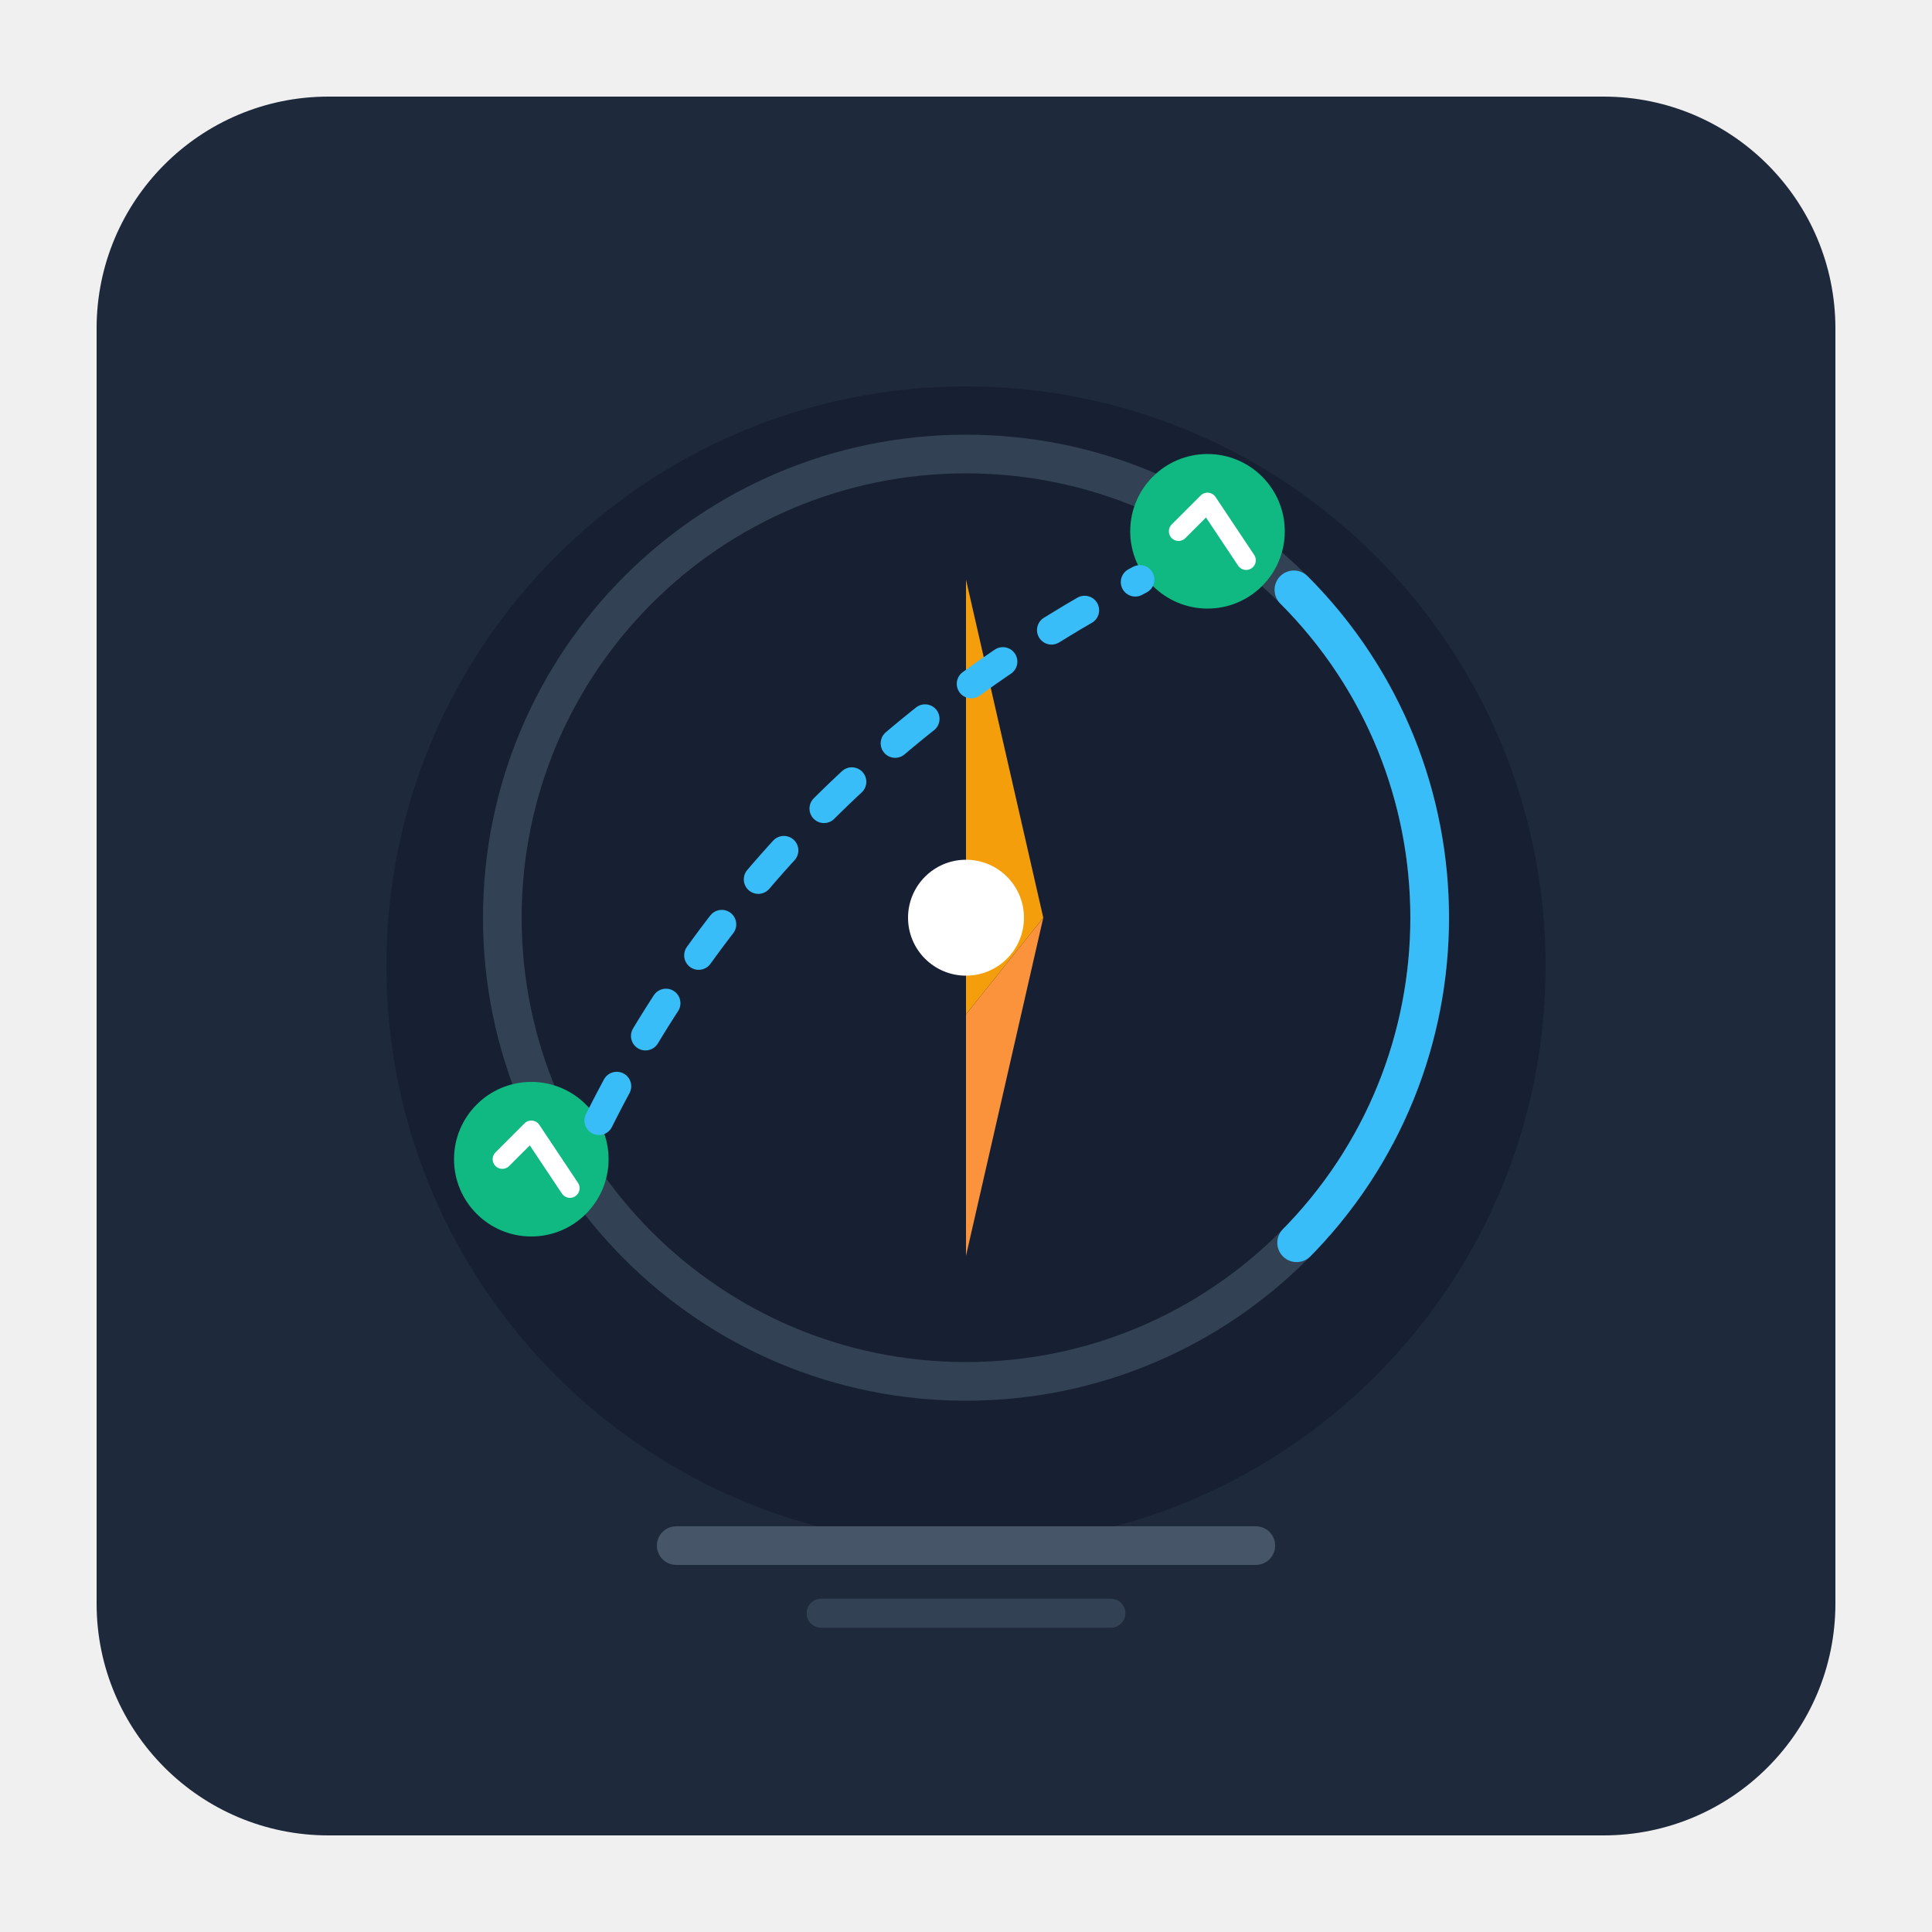
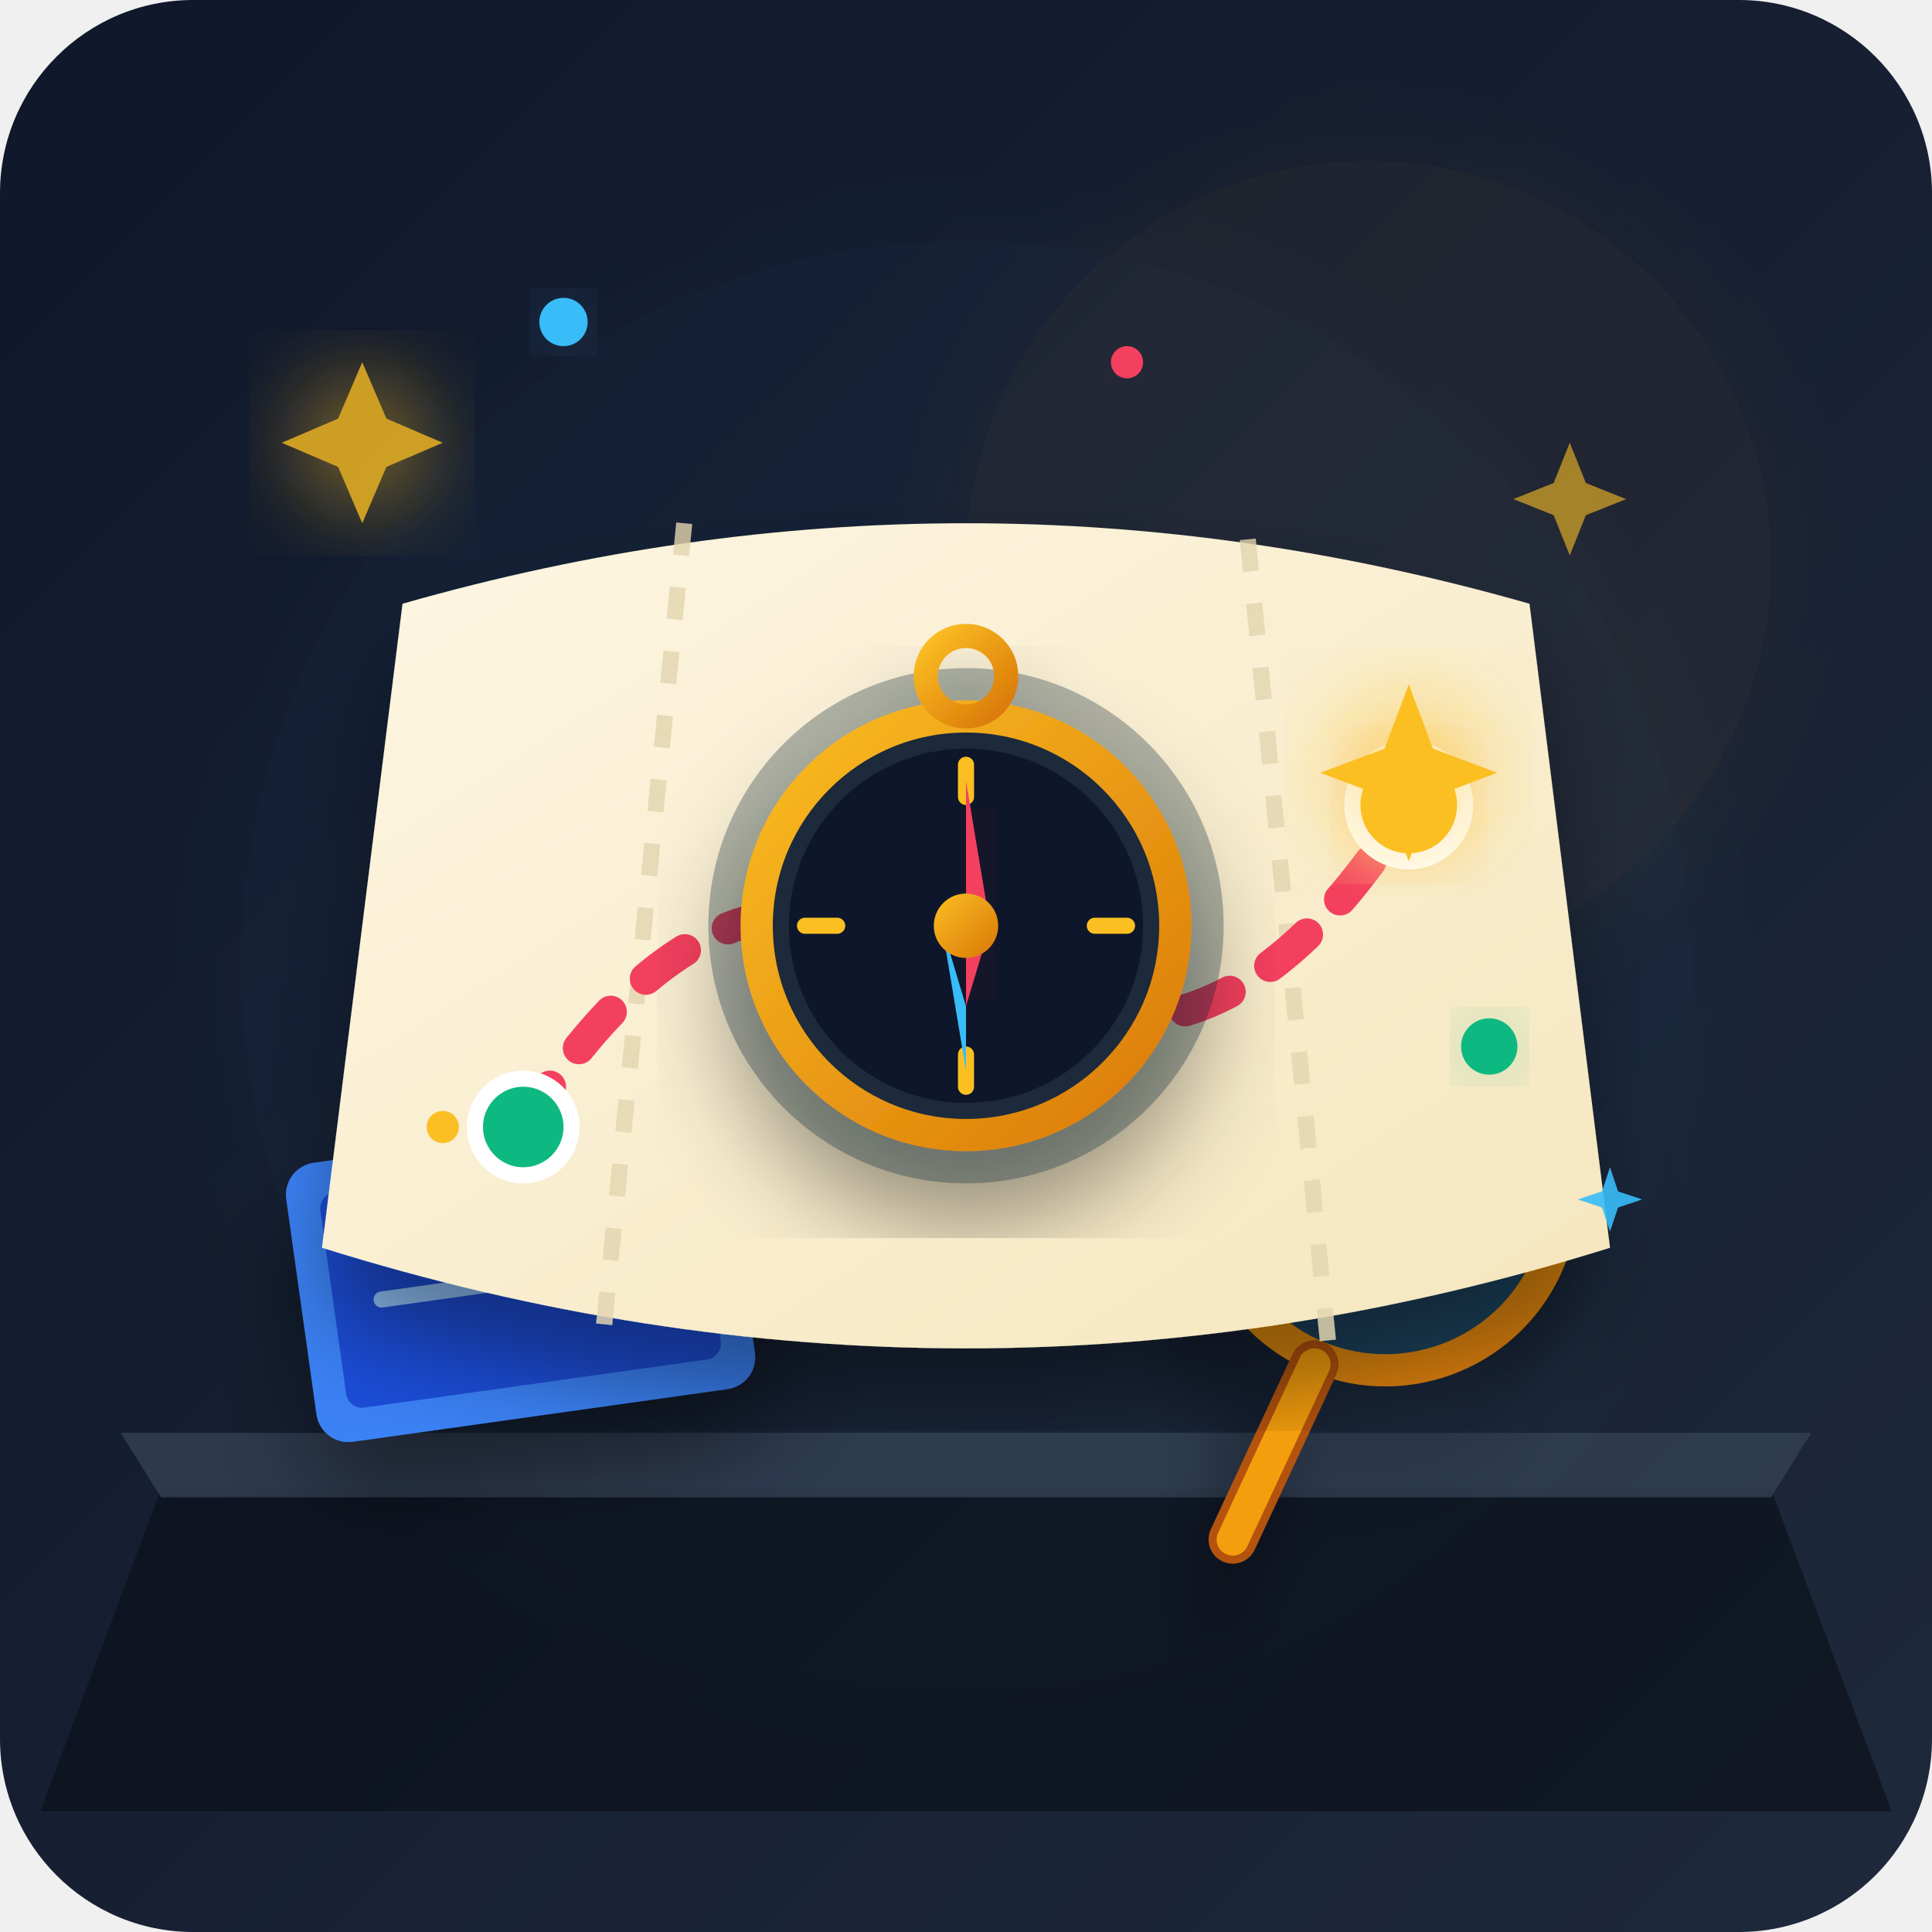
- <svg xmlns="http://www.w3.org/2000/svg" viewBox="0 0 200 200">
-   <rect x="10" y="10" width="180" height="180" rx="24" fill="#1e293b" />
-   <circle cx="100" cy="100" r="60" fill="#0f172a" opacity="0.5" />
-   <circle cx="100" cy="95" r="48" fill="none" stroke="#334155" stroke-width="4" />
-   <circle cx="100" cy="95" r="48" fill="none" stroke="#38bdf8" stroke-width="4" stroke-dasharray="75 227" stroke-linecap="round" transform="rotate(-45 100 95)" />
-   <polygon points="100,60 108,95 100,105 100,60" fill="#f59e0b" />
-   <polygon points="100,130 108,95 100,105 100,130" fill="#fb923c" />
-   <circle cx="100" cy="95" r="6" fill="#ffffff" />
-   <circle cx="55" cy="120" r="8" fill="#10b981" />
-   <path d="M 52 120 L 55 117 L 59 123" fill="none" stroke="#ffffff" stroke-width="2" stroke-linecap="round" stroke-linejoin="round" />
-   <circle cx="125" cy="55" r="8" fill="#10b981" />
-   <path d="M 122 55 L 125 52 L 129 58" fill="none" stroke="#ffffff" stroke-width="2" stroke-linecap="round" stroke-linejoin="round" />
-   <path d="M 62 116 Q 80 80 118 60" fill="none" stroke="#38bdf8" stroke-width="3" stroke-dasharray="4 6" stroke-linecap="round" />
-   <path d="M 70 160 L 130 160" stroke="#475569" stroke-width="4" stroke-linecap="round" />
-   <path d="M 85 167 L 115 167" stroke="#334155" stroke-width="3" stroke-linecap="round" />
+ <svg xmlns="http://www.w3.org/2000/svg" viewBox="0 0 240 240">
+   <defs>
+     <linearGradient id="bg-grad" x1="0%" y1="0%" x2="100%" y2="100%">
+       <stop offset="0%" stop-color="#0f172a" />
+       <stop offset="100%" stop-color="#1e293b" />
+     </linearGradient>
+     <linearGradient id="gold-grad" x1="0%" y1="0%" x2="100%" y2="100%">
+       <stop offset="0%" stop-color="#fbbf24" />
+       <stop offset="100%" stop-color="#d97706" />
+     </linearGradient>
+     <linearGradient id="map-grad" x1="0%" y1="0%" x2="100%" y2="100%">
+       <stop offset="0%" stop-color="#fdf6e2" />
+       <stop offset="100%" stop-color="#f5e6be" />
+     </linearGradient>
+     <filter id="glow" x="-20%" y="-20%" width="140%" height="140%">
+       <feGaussianBlur stdDeviation="6" result="blur" />
+       <feComposite in="SourceGraphic" in2="blur" operator="over" />
+     </filter>
+     <filter id="soft-shadow" x="-10%" y="-10%" width="120%" height="120%">
+       <feDropShadow dx="0" dy="8" stdDeviation="6" flood-color="#000000" flood-opacity="0.4" />
+     </filter>
+   </defs>
+   <rect width="240" height="240" rx="24" fill="url(#bg-grad)" />
+   <circle cx="120" cy="120" r="90" fill="#38bdf8" opacity="0.03" filter="url(#glow)" />
+   <circle cx="170" cy="70" r="50" fill="#f59e0b" opacity="0.05" filter="url(#glow)" />
+   <path d="M 20 185 L 220 185 L 235 225 L 5 225 Z" fill="#090d16" opacity="0.6" />
+   <path d="M 15 178 L 225 178 L 220 186 L 20 186 Z" fill="#334155" opacity="0.8" />
+   <g transform="translate(35, 145) rotate(-8)" filter="url(#soft-shadow)">
+     <rect x="0" y="0" width="55" height="35" rx="4" fill="#3b82f6" />
+     <rect x="4" y="4" width="47" height="27" rx="2" fill="#1d4ed8" />
+     <line x1="10" y1="10" x2="30" y2="10" stroke="#93c5fd" stroke-width="2" stroke-linecap="round" />
+     <line x1="10" y1="18" x2="40" y2="18" stroke="#93c5fd" stroke-width="2" stroke-linecap="round" />
+   </g>
+   <g transform="translate(160, 115) rotate(25)" filter="url(#soft-shadow)">
+     <circle cx="25" cy="25" r="22" fill="#38bdf8" opacity="0.15" />
+     <circle cx="25" cy="25" r="22" fill="none" stroke="url(#gold-grad)" stroke-width="4" />
+     <rect x="23" y="45" width="6" height="30" rx="3" fill="#b45309" />
+     <rect x="24" y="46" width="4" height="28" rx="2" fill="#f59e0b" />
+   </g>
+   <g filter="url(#soft-shadow)" transform="translate(0, 5)">
+     <path d="M 50 70 Q 120 50 190 70 L 200 150 Q 120 175 40 150 Z" fill="url(#map-grad)" />
+     <path d="M 85 60 L 75 160" stroke="#e2d4af" stroke-width="2" stroke-dasharray="4 4" opacity="0.8" />
+     <path d="M 155 62 L 165 162" stroke="#e2d4af" stroke-width="2" stroke-dasharray="4 4" opacity="0.8" />
+     <path d="M 65 135 Q 90 95 120 115 T 175 95" fill="none" stroke="#f43f5e" stroke-width="4" stroke-linecap="round" stroke-dasharray="6 6" />
+     <circle cx="65" cy="135" r="6" fill="#10b981" stroke="#ffffff" stroke-width="2" />
+     <circle cx="120" cy="115" r="6" fill="#38bdf8" stroke="#ffffff" stroke-width="2" />
+     <circle cx="175" cy="95" r="7" fill="#fbbf24" stroke="#ffffff" stroke-width="2" filter="url(#glow)" />
+     <path d="M 175 80 L 178 88 L 186 91 L 178 94 L 175 102 L 172 94 L 164 91 L 172 88 Z" fill="#fbbf24" filter="url(#glow)" />
+   </g>
+   <g filter="url(#soft-shadow)" transform="translate(85, 80)">
+     <circle cx="35" cy="35" r="32" fill="#0f172a" opacity="0.3" />
+     <circle cx="35" cy="35" r="28" fill="url(#gold-grad)" />
+     <circle cx="35" cy="35" r="24" fill="#1e293b" />
+     <circle cx="35" cy="35" r="22" fill="#0f172a" />
+     <line x1="35" y1="15" x2="35" y2="19" stroke="#fbbf24" stroke-width="2" stroke-linecap="round" />
+     <line x1="35" y1="51" x2="35" y2="55" stroke="#fbbf24" stroke-width="2" stroke-linecap="round" />
+     <line x1="15" y1="35" x2="19" y2="35" stroke="#fbbf24" stroke-width="2" stroke-linecap="round" />
+     <line x1="51" y1="35" x2="55" y2="35" stroke="#fbbf24" stroke-width="2" stroke-linecap="round" />
+     <polygon points="35,17 38,35 35,45" fill="#f43f5e" filter="url(#glow)" />
+     <polygon points="35,53 32,35 35,45" fill="#38bdf8" />
+     <circle cx="35" cy="35" r="4" fill="url(#gold-grad)" />
+     <circle cx="35" cy="4" r="5" fill="none" stroke="url(#gold-grad)" stroke-width="3" />
+   </g>
+   <g fill="#fbbf24">
+     <path d="M 45 45 L 48 52 L 55 55 L 48 58 L 45 65 L 42 58 L 35 55 L 42 52 Z" opacity="0.8" filter="url(#glow)" />
+     <path d="M 195 55 L 197 60 L 202 62 L 197 64 L 195 69 L 193 64 L 188 62 L 193 60 Z" opacity="0.6" />
+     <path d="M 200 145 L 201 148 L 204 149 L 201 150 L 200 153 L 199 150 L 196 149 L 199 148 Z" opacity="0.9" fill="#38bdf8" />
+   </g>
+   <circle cx="70" cy="40" r="3" fill="#38bdf8" filter="url(#glow)" />
+   <circle cx="140" cy="45" r="2" fill="#f43f5e" filter="url(#glow)" />
+   <circle cx="185" cy="130" r="3.5" fill="#10b981" filter="url(#glow)" />
+   <circle cx="55" cy="140" r="2" fill="#fbbf24" />
</svg>
